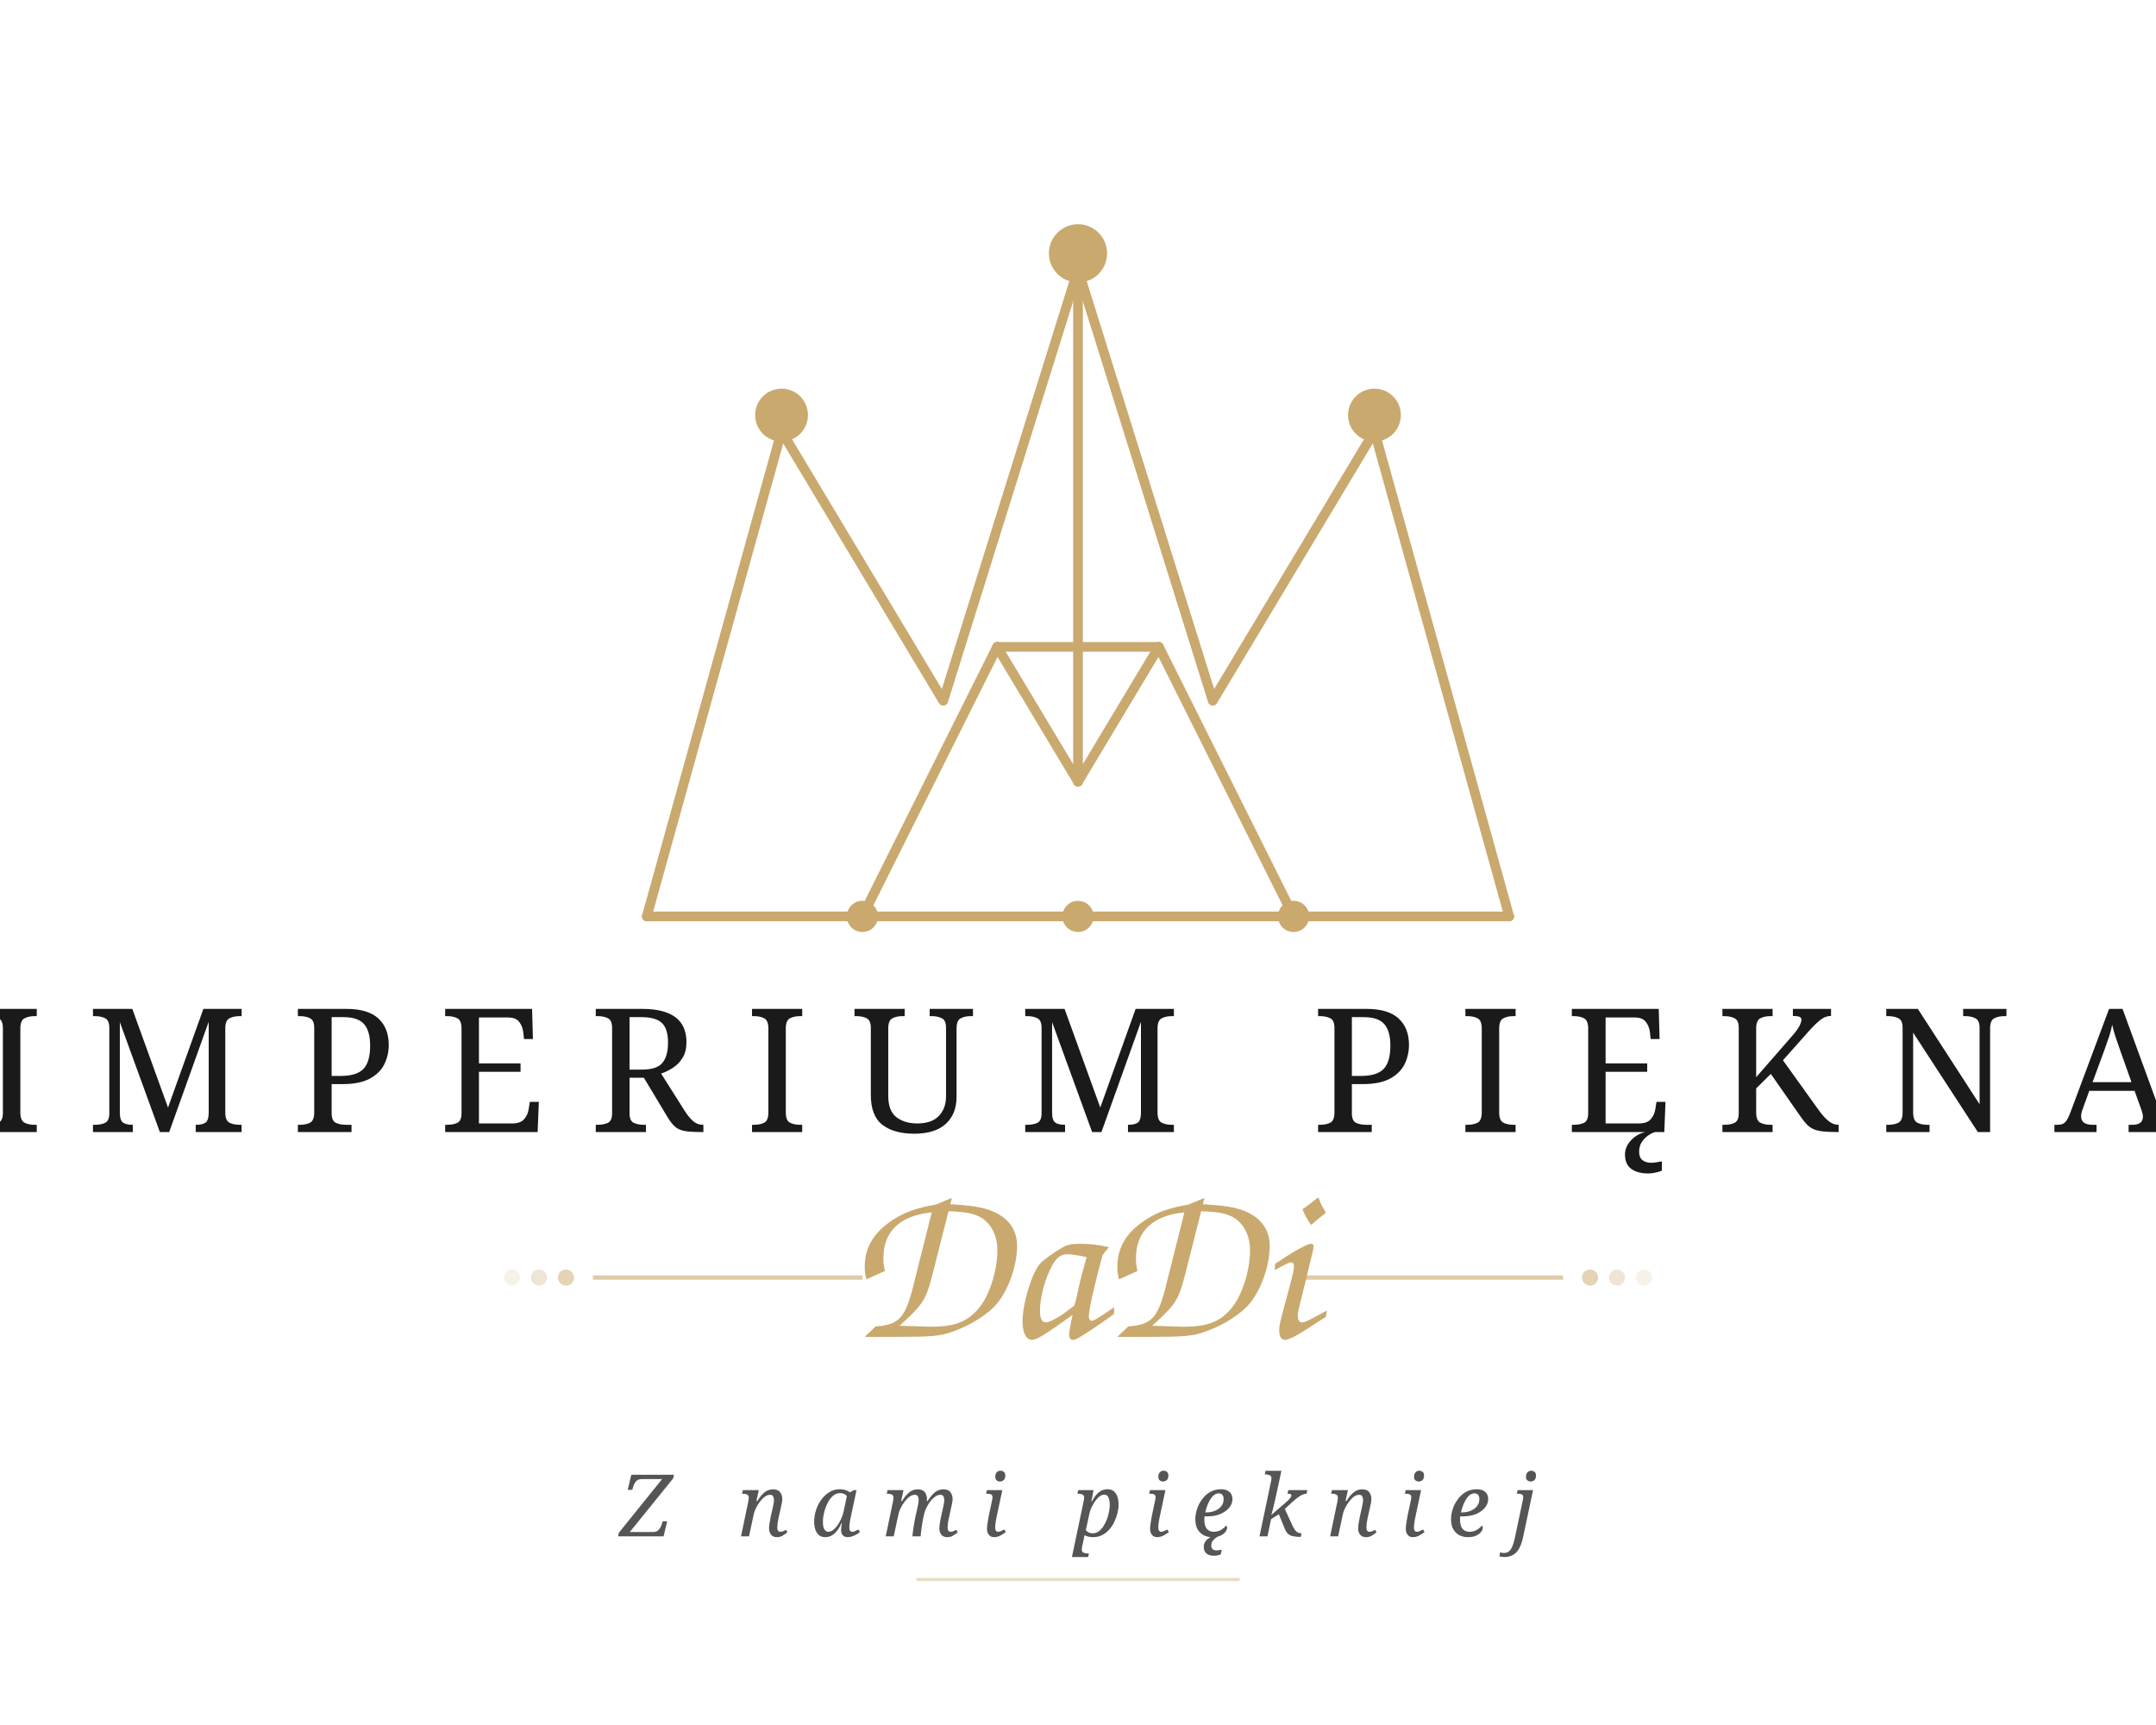
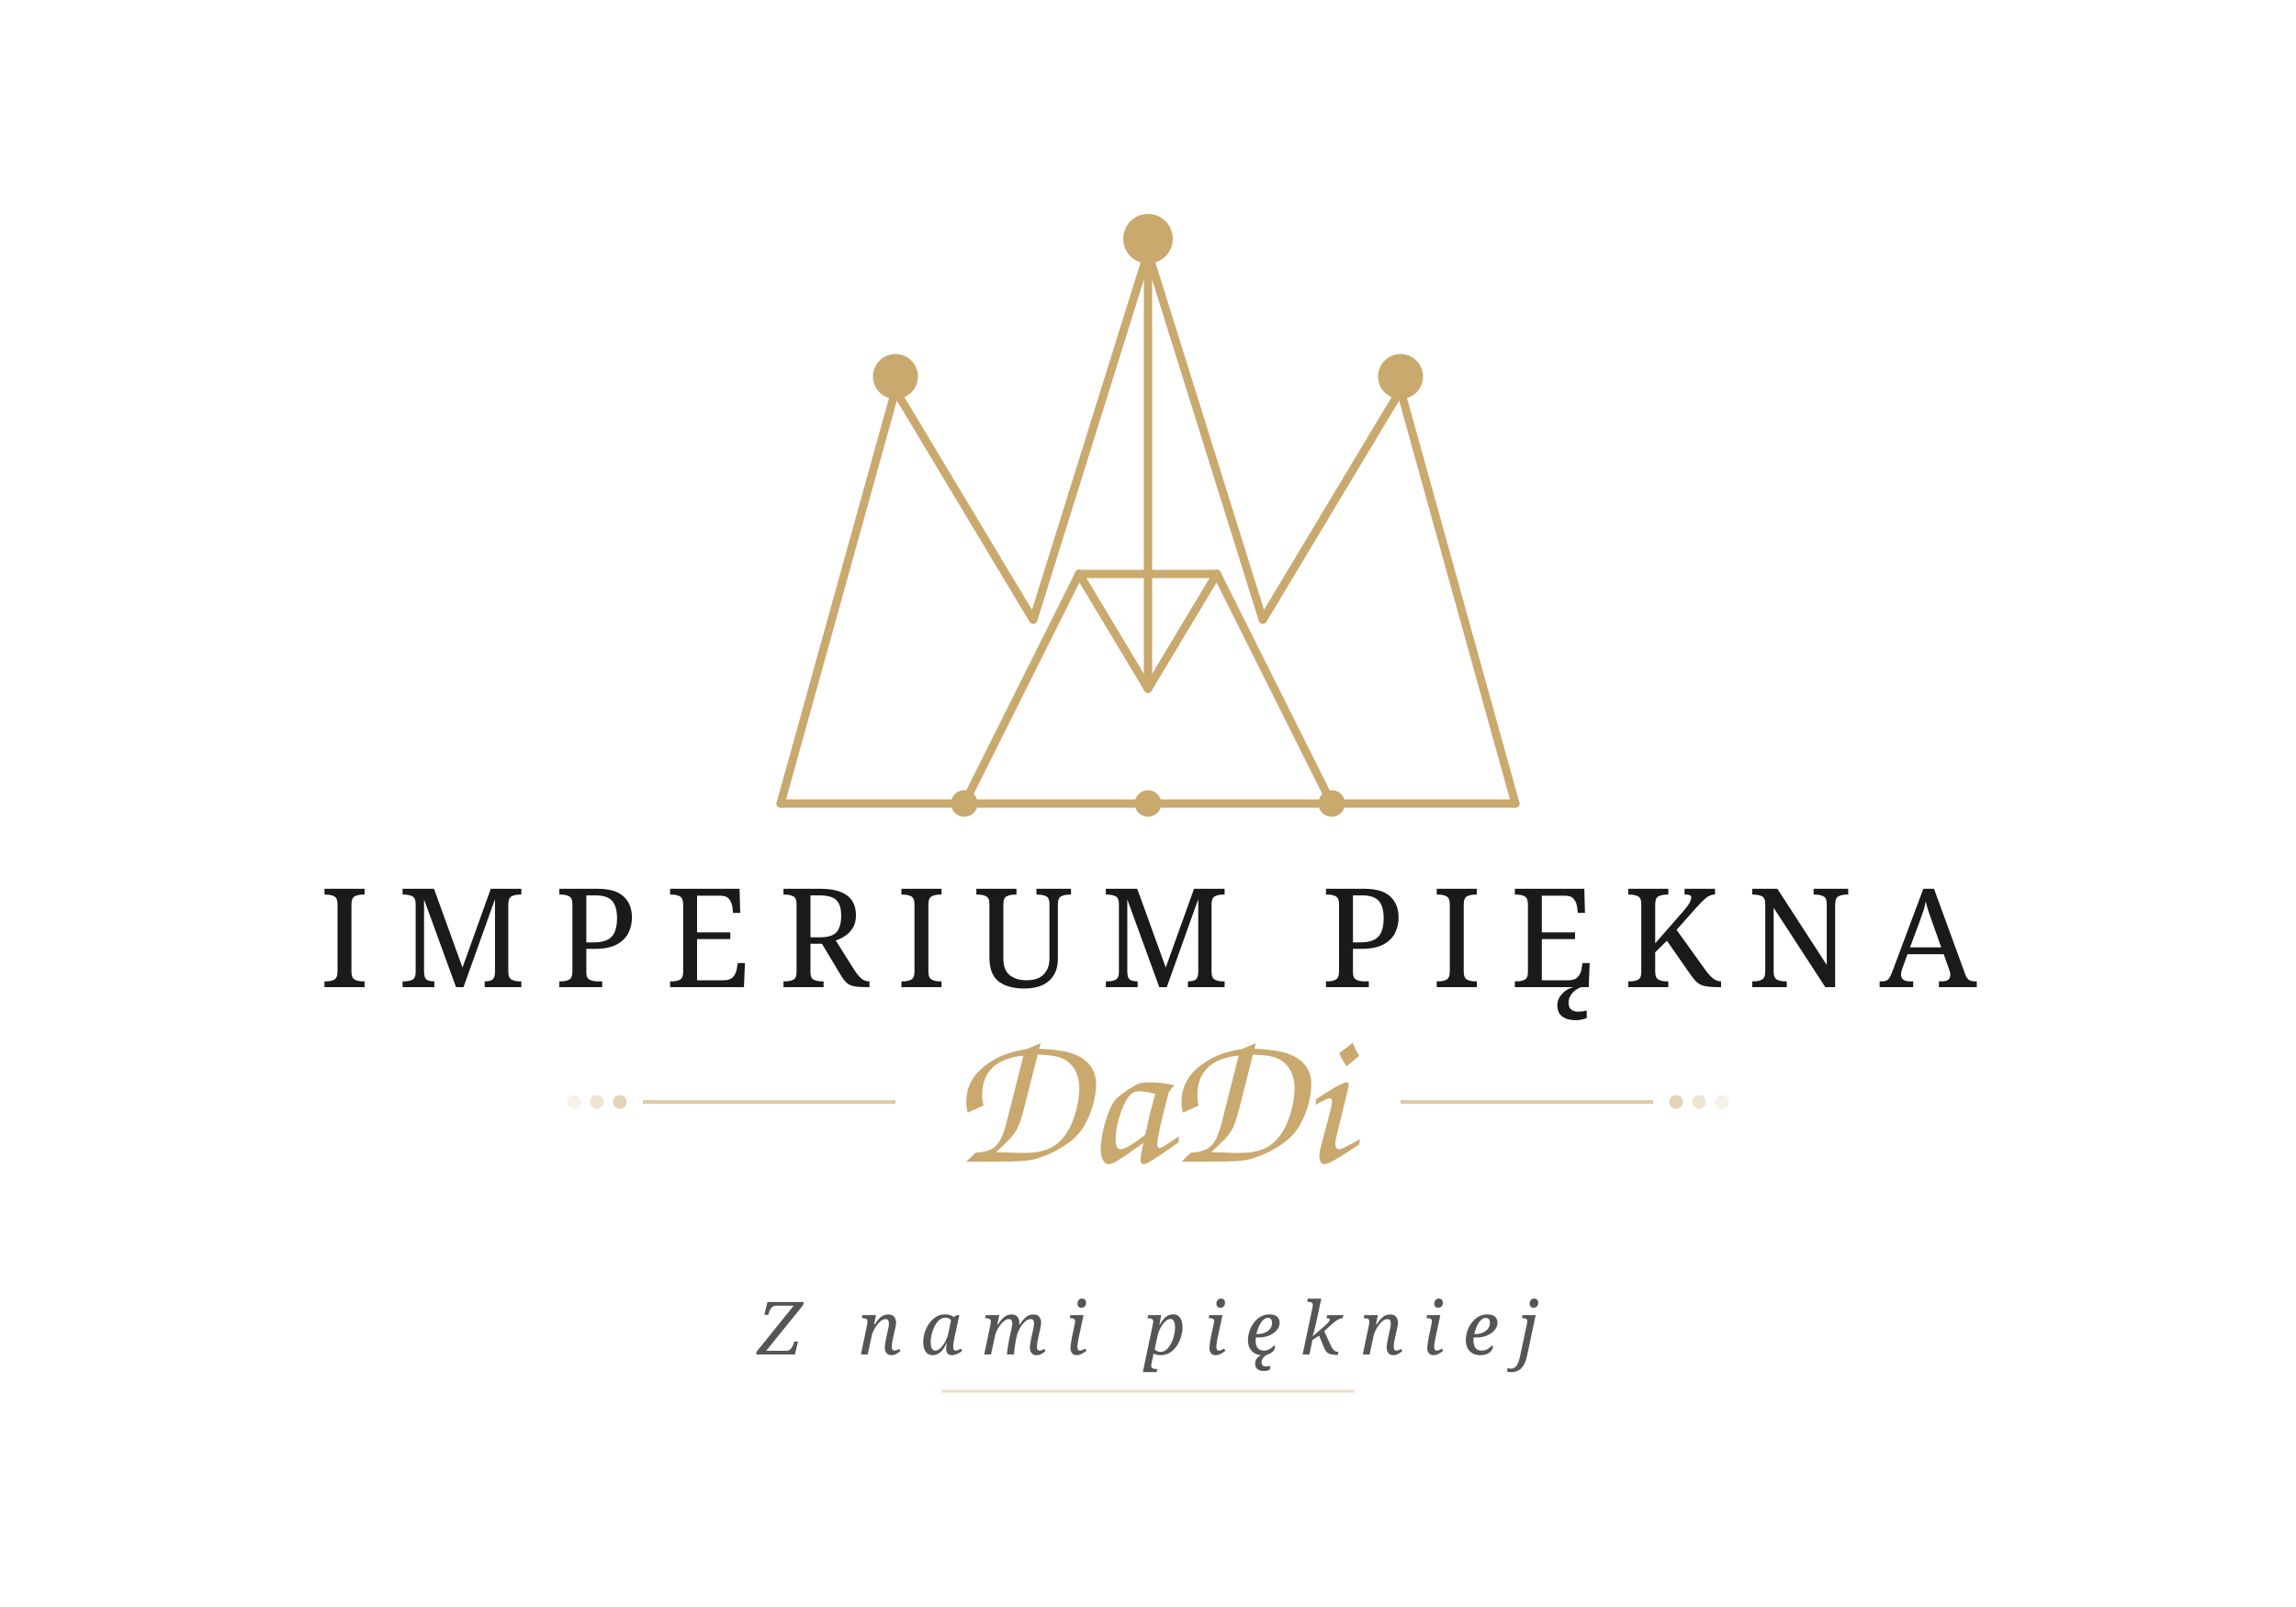
- <svg xmlns="http://www.w3.org/2000/svg" viewBox="0 0 400 320" fill="none">
+ <svg xmlns="http://www.w3.org/2000/svg" viewBox="0 0 500 350" fill="none">
  <g stroke="#c9a96e" stroke-width="1.8" stroke-linecap="round" stroke-linejoin="round">
-     <path d="M120,170 L145,80 L175,130 L200,50 L225,130 L255,80 L280,170" />
-     <line x1="120" y1="170" x2="280" y2="170" />
-     <line x1="160" y1="170" x2="185" y2="120" />
-     <line x1="185" y1="120" x2="200" y2="145" />
-     <line x1="200" y1="145" x2="215" y2="120" />
-     <line x1="215" y1="120" x2="240" y2="170" />
-     <line x1="185" y1="120" x2="215" y2="120" />
-     <line x1="200" y1="50" x2="200" y2="145" />
-     <circle cx="145" cy="77" r="4" fill="#c9a96e" />
-     <circle cx="200" cy="47" r="4.5" fill="#c9a96e" />
-     <circle cx="255" cy="77" r="4" fill="#c9a96e" />
-     <circle cx="160" cy="170" r="2" fill="#c9a96e" />
-     <circle cx="200" cy="170" r="2" fill="#c9a96e" />
-     <circle cx="240" cy="170" r="2" fill="#c9a96e" />
+     <path d="M170,175 L195,85 L225,135 L250,55 L275,135 L305,85 L330,175" />
+     <line x1="170" y1="175" x2="330" y2="175" />
+     <line x1="210" y1="175" x2="235" y2="125" />
+     <line x1="235" y1="125" x2="250" y2="150" />
+     <line x1="250" y1="150" x2="265" y2="125" />
+     <line x1="265" y1="125" x2="290" y2="175" />
+     <line x1="235" y1="125" x2="265" y2="125" />
+     <line x1="250" y1="55" x2="250" y2="150" />
+     <circle cx="195" cy="82" r="4" fill="#c9a96e" />
+     <circle cx="250" cy="52" r="4.5" fill="#c9a96e" />
+     <circle cx="305" cy="82" r="4" fill="#c9a96e" />
+     <circle cx="210" cy="175" r="2" fill="#c9a96e" />
+     <circle cx="250" cy="175" r="2" fill="#c9a96e" />
+     <circle cx="290" cy="175" r="2" fill="#c9a96e" />
  </g>
-   <text x="200" y="210" text-anchor="middle" font-family="'Cormorant Garamond', 'Georgia', serif" font-size="32" font-weight="500" letter-spacing="8" fill="#1a1a1a">IMPERIUM PIĘKNA</text>
-   <line x1="110" y1="237" x2="160" y2="237" stroke="#c9a96e" stroke-width="0.8" opacity="0.6" />
-   <line x1="240" y1="237" x2="290" y2="237" stroke="#c9a96e" stroke-width="0.8" opacity="0.6" />
-   <circle cx="105" cy="237" r="1.5" fill="#c9a96e" opacity="0.5" />
-   <circle cx="100" cy="237" r="1.5" fill="#c9a96e" opacity="0.3" />
-   <circle cx="95" cy="237" r="1.5" fill="#c9a96e" opacity="0.15" />
-   <circle cx="295" cy="237" r="1.5" fill="#c9a96e" opacity="0.5" />
-   <circle cx="300" cy="237" r="1.5" fill="#c9a96e" opacity="0.3" />
-   <circle cx="305" cy="237" r="1.5" fill="#c9a96e" opacity="0.15" />
-   <text x="200" y="248" text-anchor="middle" font-family="'Dancing Script', 'Brush Script MT', cursive" font-size="42" font-weight="500" fill="#c9a96e">DaDi</text>
-   <text x="200" y="285" text-anchor="middle" font-family="'Cormorant Garamond', 'Georgia', serif" font-size="16" font-weight="300" letter-spacing="4" fill="#555555" font-style="italic">Z nami piękniej</text>
-   <line x1="170" y1="293" x2="230" y2="293" stroke="#c9a96e" stroke-width="0.6" opacity="0.4" />
+   <text x="250" y="215" text-anchor="middle" font-family="'Cormorant Garamond', 'Georgia', serif" font-size="30" font-weight="500" letter-spacing="6" fill="#1a1a1a">IMPERIUM PIĘKNA</text>
+   <line x1="140" y1="240" x2="195" y2="240" stroke="#c9a96e" stroke-width="0.8" opacity="0.6" />
+   <line x1="305" y1="240" x2="360" y2="240" stroke="#c9a96e" stroke-width="0.8" opacity="0.6" />
+   <circle cx="135" cy="240" r="1.5" fill="#c9a96e" opacity="0.5" />
+   <circle cx="130" cy="240" r="1.5" fill="#c9a96e" opacity="0.3" />
+   <circle cx="125" cy="240" r="1.5" fill="#c9a96e" opacity="0.15" />
+   <circle cx="365" cy="240" r="1.5" fill="#c9a96e" opacity="0.5" />
+   <circle cx="370" cy="240" r="1.5" fill="#c9a96e" opacity="0.3" />
+   <circle cx="375" cy="240" r="1.5" fill="#c9a96e" opacity="0.15" />
+   <text x="250" y="253" text-anchor="middle" font-family="'Dancing Script', 'Brush Script MT', cursive" font-size="42" font-weight="500" fill="#c9a96e">DaDi</text>
+   <text x="250" y="295" text-anchor="middle" font-family="'Cormorant Garamond', 'Georgia', serif" font-size="16" font-weight="300" letter-spacing="4" fill="#555555" font-style="italic">Z nami piękniej</text>
+   <line x1="205" y1="303" x2="295" y2="303" stroke="#c9a96e" stroke-width="0.6" opacity="0.4" />
</svg>
